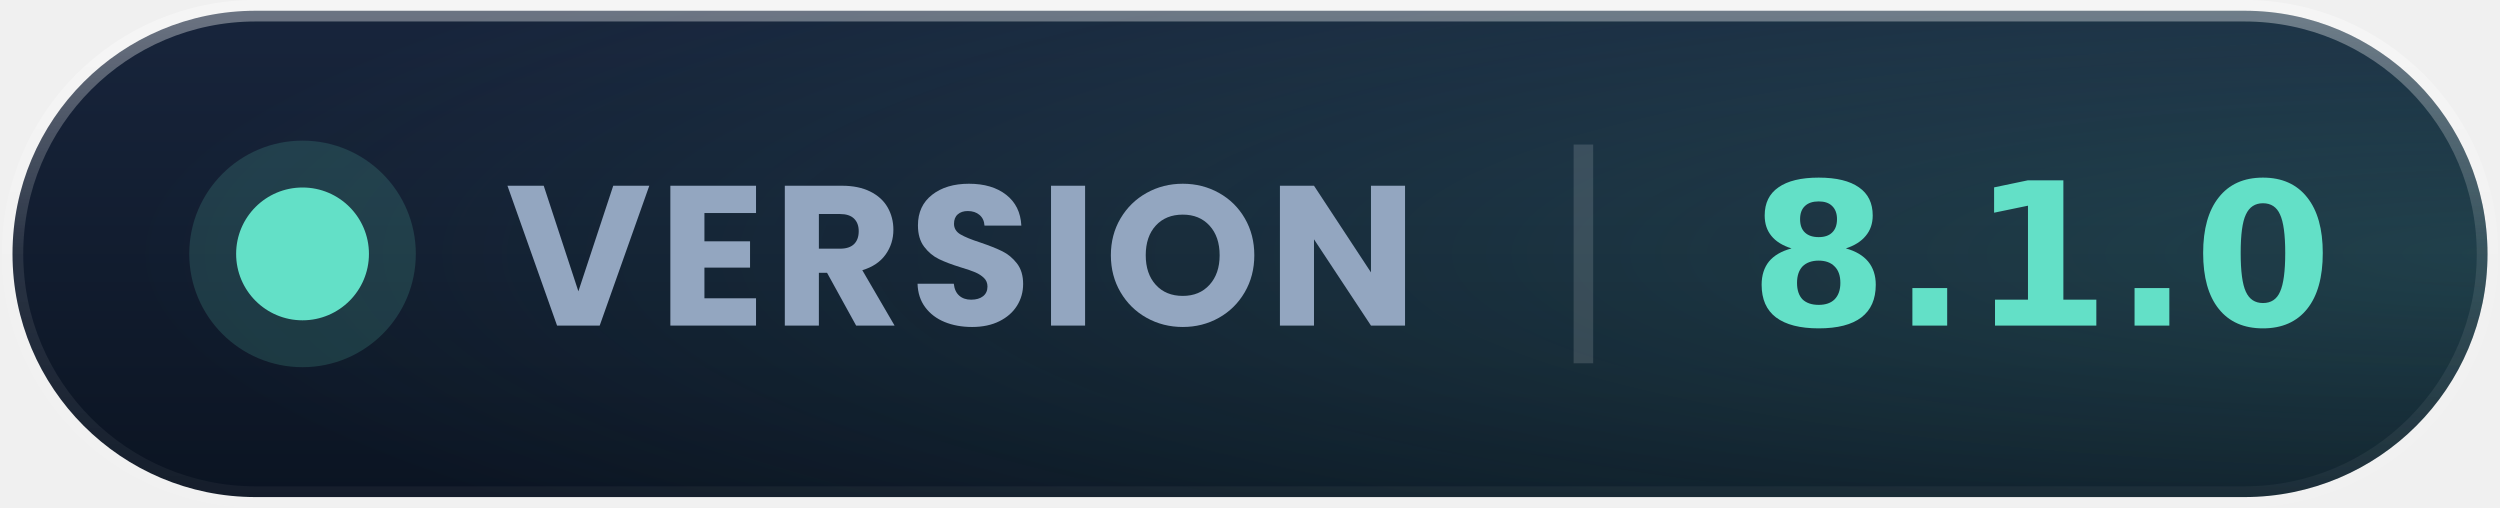
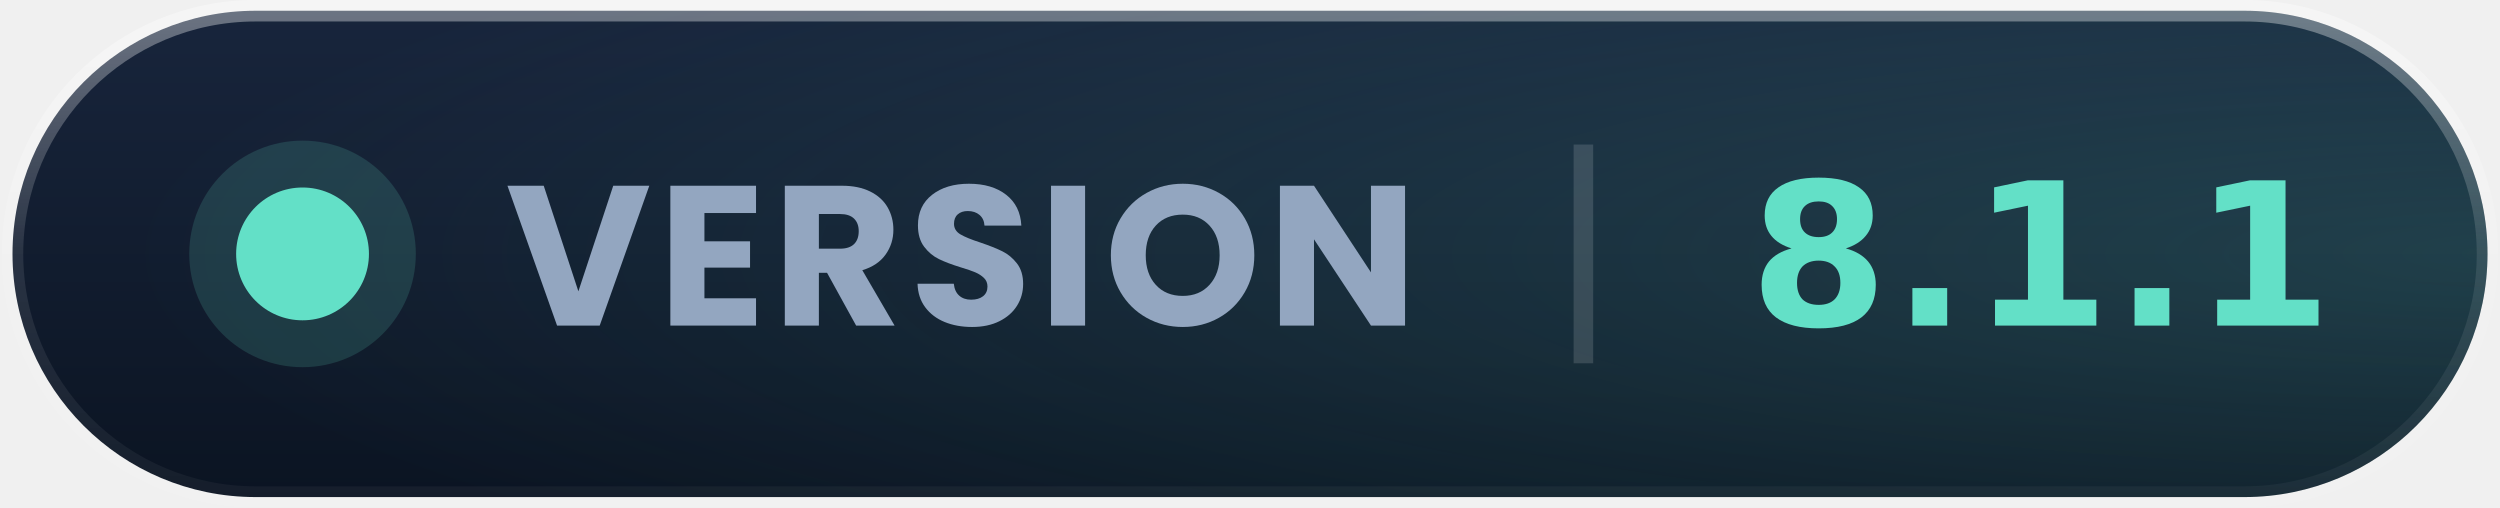
- <svg xmlns="http://www.w3.org/2000/svg" width="128" height="26" viewBox="0 0 127.82 26" role="img" aria-label="version: 8.1.0">
+ <svg xmlns="http://www.w3.org/2000/svg" width="128" height="26" viewBox="0 0 127.82 26" role="img" aria-label="version: 8.1.1">
  <defs>
    <linearGradient id="pill" x1="0" y1="0" x2="0" y2="1">
      <stop offset="0" stop-color="#18253c" />
      <stop offset="1" stop-color="#0b1422" />
    </linearGradient>
    <linearGradient id="edge" x1="0" y1="0" x2="0" y2="1">
      <stop offset="0" stop-color="#ffffff" stop-opacity=".36" />
      <stop offset=".5" stop-color="#ffffff" stop-opacity=".10" />
      <stop offset="1" stop-color="#ffffff" stop-opacity=".04" />
    </linearGradient>
    <radialGradient id="wash" cx="1" cy=".5" r=".95">
      <stop offset="0" stop-color="#63e0c7" stop-opacity=".18" />
      <stop offset="1" stop-color="#63e0c7" stop-opacity="0" />
    </radialGradient>
  </defs>
  <rect x=".55" y=".55" width="126.72" height="24.9" rx="12.45" fill="url(#pill)" />
  <rect x=".55" y=".55" width="126.72" height="24.9" rx="12.45" fill="url(#wash)" />
  <rect x=".55" y=".55" width="126.72" height="24.9" rx="12.45" fill="none" stroke="url(#edge)" stroke-width="1.1" />
  <circle cx="15.40" cy="13.0" r="5.8" fill="#63e0c7" opacity=".16" />
  <circle cx="15.40" cy="13.0" r="3.4" fill="#63e0c7" />
  <path d="M80.98 7.4v11.2" stroke="#ffffff" stroke-opacity=".14" stroke-width="1" />
  <g transform="translate(25.80,16.67)" fill="#93a6c0">
    <path transform="translate(0.00,0) scale(0.0102,-0.0102)" d="M721.00 702.00 472.00 0.00H258.00L9.00 702.00H191.00L365.00 172.00L540.00 702.00Z" />
    <path transform="translate(7.80,0) scale(0.0102,-0.0102)" d="M233.00 565.00V423.00H462.00V291.00H233.00V137.00H492.00V0.00H62.00V702.00H492.00V565.00Z" />
    <path transform="translate(13.66,0) scale(0.0102,-0.0102)" d="M420.00 0.00 274.00 265.00H233.00V0.00H62.00V702.00H349.00Q432.00 702.00 490.50 673.00Q549.00 644.00 578.00 593.50Q607.00 543.00 607.00 481.00Q607.00 411.00 567.50 356.00Q528.00 301.00 451.00 278.00L613.00 0.00ZM233.00 386.00H339.00Q386.00 386.00 409.50 409.00Q433.00 432.00 433.00 474.00Q433.00 514.00 409.50 537.00Q386.00 560.00 339.00 560.00H233.00Z" />
    <path transform="translate(20.66,0) scale(0.0102,-0.0102)" d="M42.00 210.00H224.00Q228.00 171.00 251.00 150.50Q274.00 130.00 311.00 130.00Q349.00 130.00 371.00 147.50Q393.00 165.00 393.00 196.00Q393.00 222.00 375.50 239.00Q358.00 256.00 332.50 267.00Q307.00 278.00 260.00 292.00Q192.00 313.00 149.00 334.00Q106.00 355.00 75.00 396.00Q44.00 437.00 44.00 503.00Q44.00 601.00 115.00 656.50Q186.00 712.00 300.00 712.00Q416.00 712.00 487.00 656.50Q558.00 601.00 563.00 502.00H378.00Q376.00 536.00 353.00 555.50Q330.00 575.00 294.00 575.00Q263.00 575.00 244.00 558.50Q225.00 542.00 225.00 511.00Q225.00 477.00 257.00 458.00Q289.00 439.00 357.00 417.00Q425.00 394.00 467.50 373.00Q510.00 352.00 541.00 312.00Q572.00 272.00 572.00 209.00Q572.00 149.00 541.50 100.00Q511.00 51.00 453.00 22.00Q395.00 -7.00 316.00 -7.00Q239.00 -7.00 178.00 18.00Q117.00 43.00 80.50 92.00Q44.00 141.00 42.00 210.00Z" />
    <path transform="translate(27.29,0) scale(0.0102,-0.0102)" d="M233.00 702.00V0.00H62.00V702.00Z" />
    <path transform="translate(30.65,0) scale(0.0102,-0.0102)" d="M33.00 353.00Q33.00 456.00 81.50 538.00Q130.00 620.00 212.50 666.00Q295.00 712.00 394.00 712.00Q493.00 712.00 575.50 666.00Q658.00 620.00 705.50 538.00Q753.00 456.00 753.00 353.00Q753.00 250.00 705.00 167.50Q657.00 85.00 575.00 39.00Q493.00 -7.00 394.00 -7.00Q295.00 -7.00 212.50 39.00Q130.00 85.00 81.50 167.50Q33.00 250.00 33.00 353.00ZM579.00 353.00Q579.00 446.00 528.50 501.50Q478.00 557.00 394.00 557.00Q309.00 557.00 258.50 502.00Q208.00 447.00 208.00 353.00Q208.00 260.00 258.50 204.50Q309.00 149.00 394.00 149.00Q478.00 149.00 528.50 205.00Q579.00 261.00 579.00 353.00Z" />
    <path transform="translate(39.01,0) scale(0.0102,-0.0102)" d="M690.00 0.00H519.00L233.00 433.00V0.00H62.00V702.00H233.00L519.00 267.00V702.00H690.00Z" />
  </g>
-   <text x="89.48" y="16.67" font-family="Verdana,'DejaVu Sans','Segoe UI',Arial,sans-serif" font-size="10.2" font-weight="700" letter-spacing=".2" fill="#63e0c7">8.1.0</text>
+   <text x="89.48" y="16.67" font-family="Verdana,'DejaVu Sans','Segoe UI',Arial,sans-serif" font-size="10.2" font-weight="700" letter-spacing=".2" fill="#63e0c7">8.1.1</text>
</svg>
